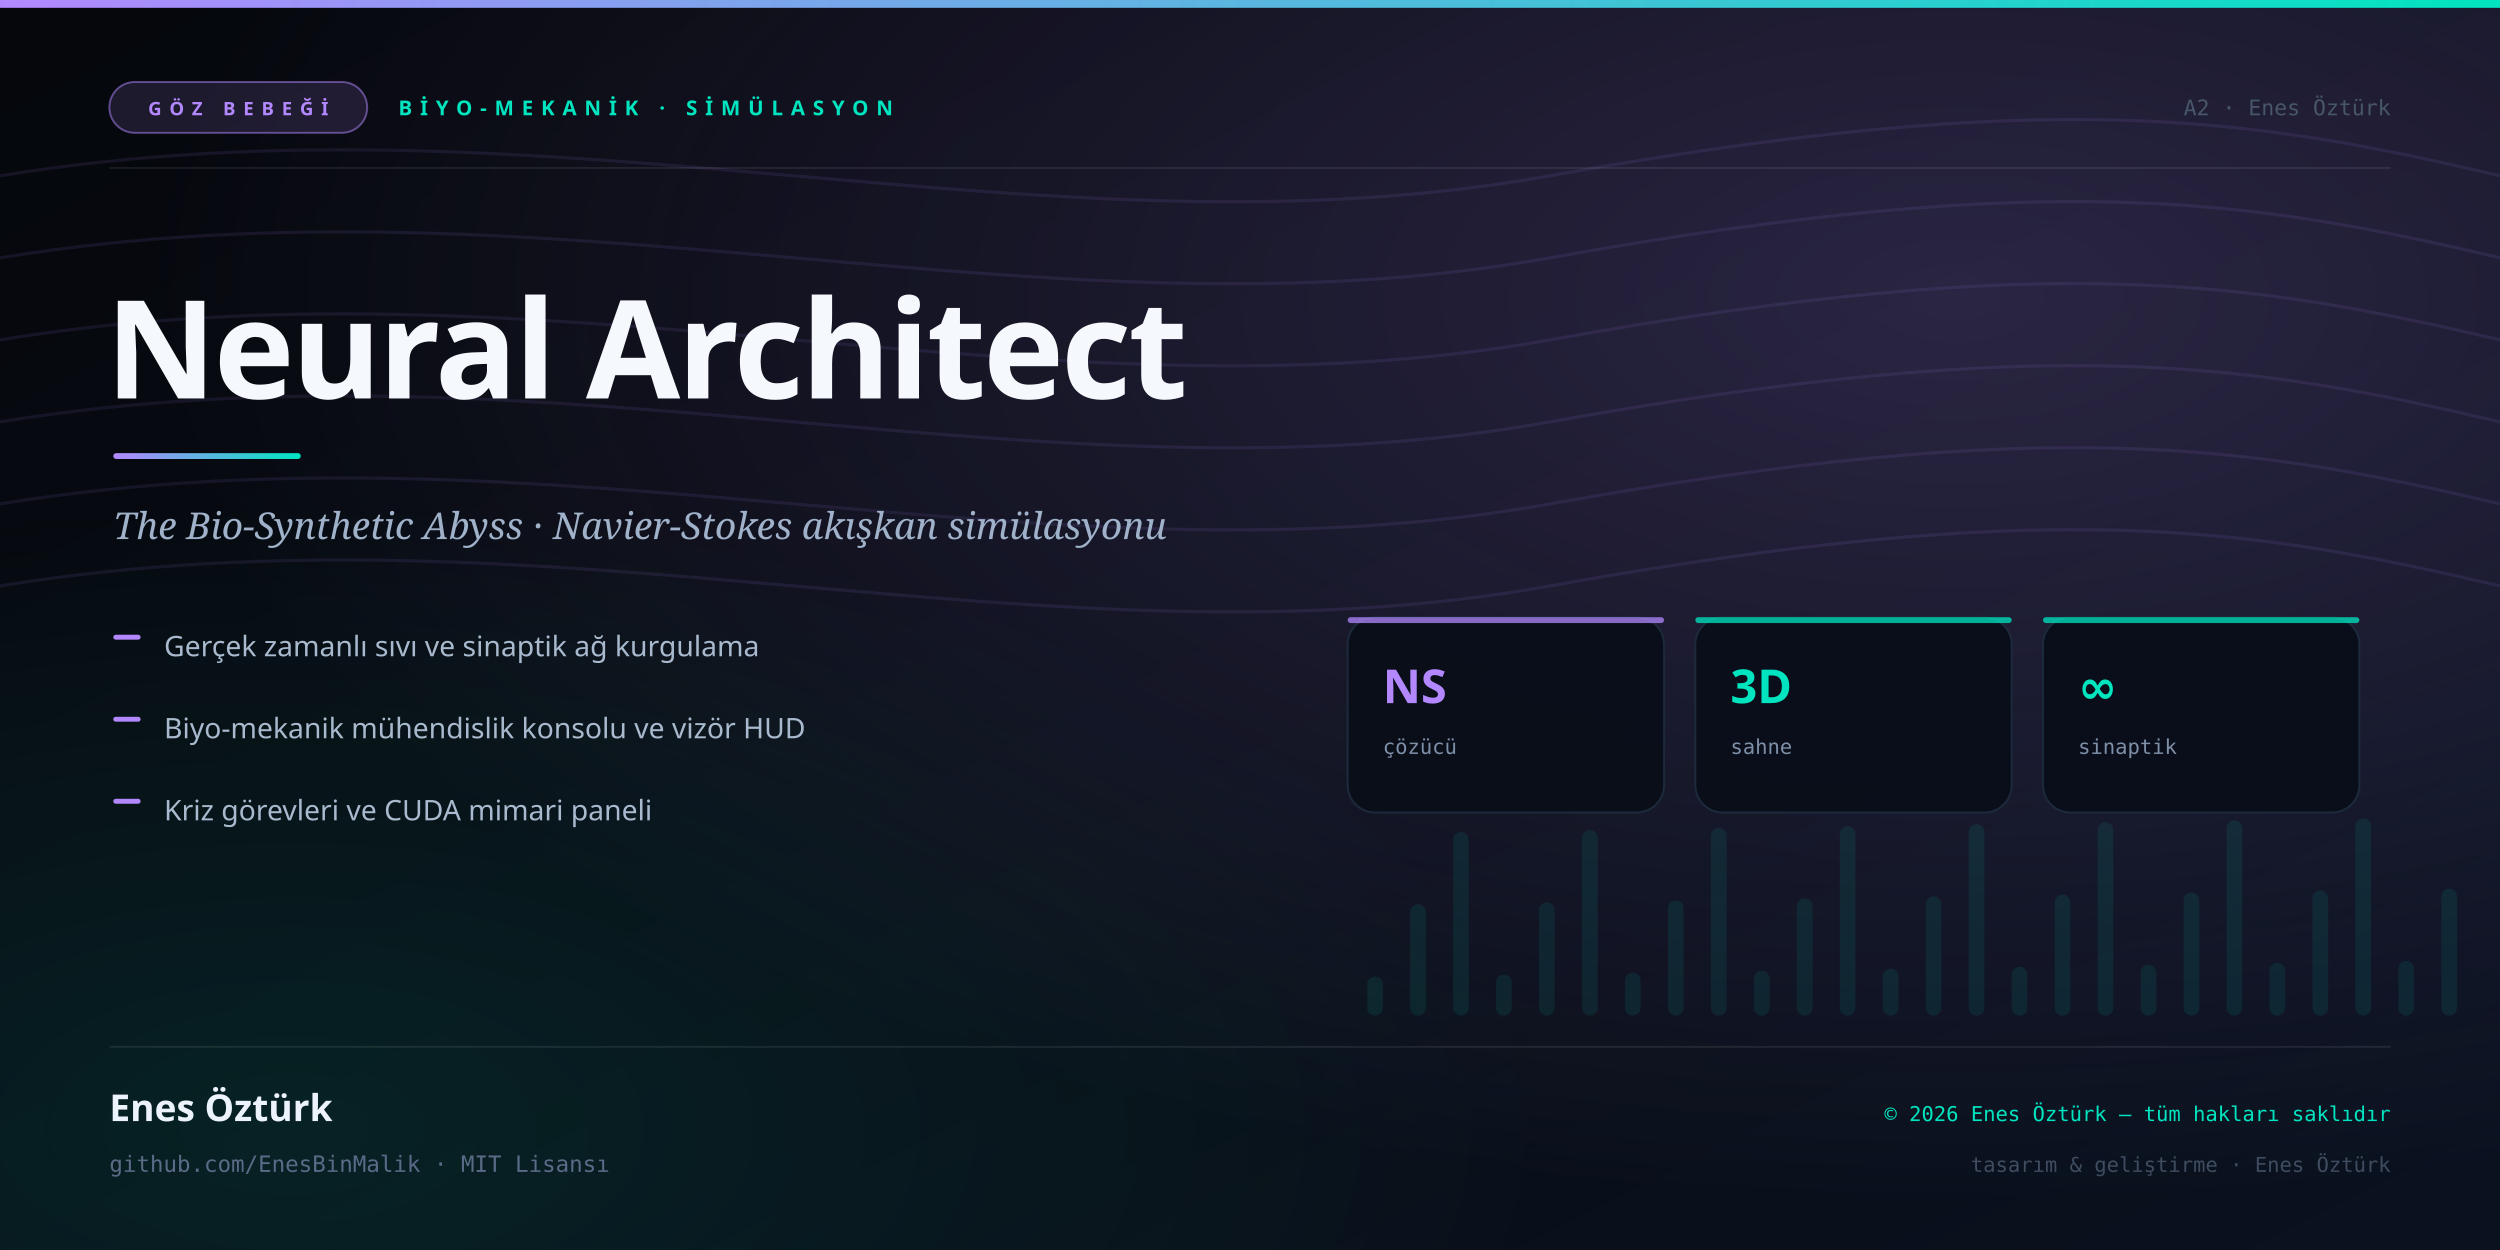
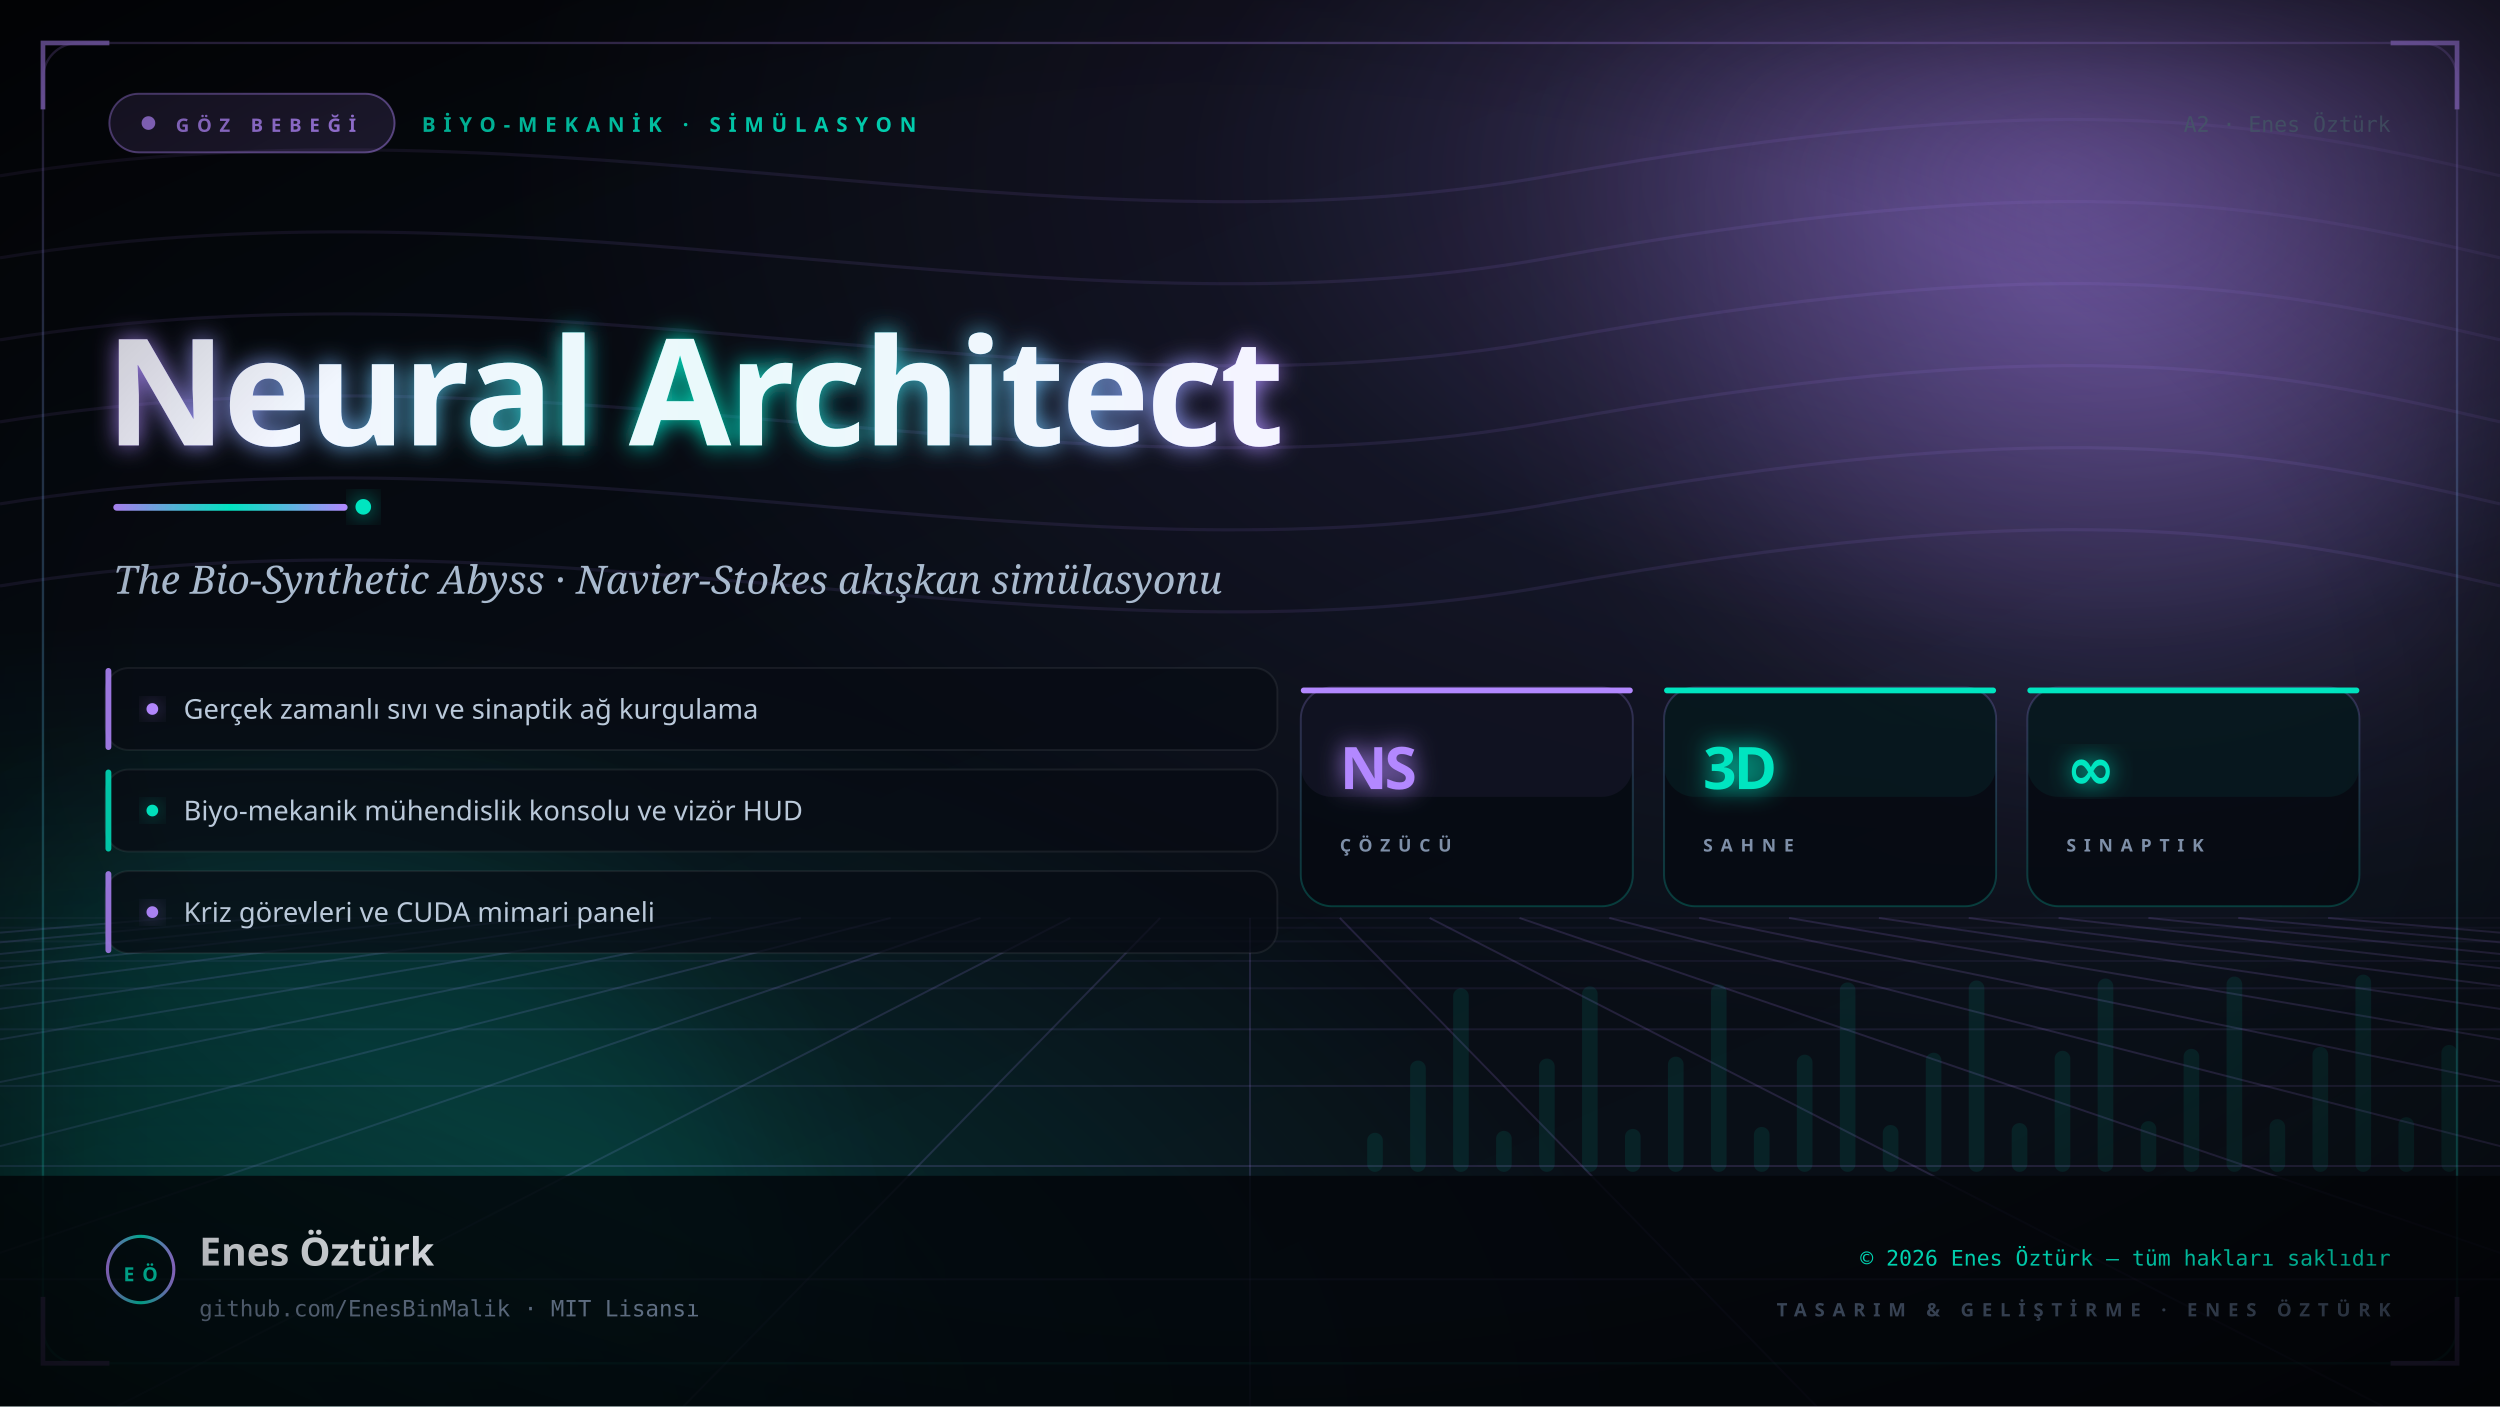
- <svg xmlns="http://www.w3.org/2000/svg" width="1280" height="640" viewBox="0 0 1280 640" role="img" aria-label="Neural Architect">
+ <svg xmlns="http://www.w3.org/2000/svg" width="1280" height="720" viewBox="0 0 1280 720" role="img" aria-label="Neural Architect">
  <style>.t{font-family:'Segoe UI',system-ui,sans-serif}.ttl{font-family:'Segoe UI',system-ui,sans-serif;font-weight:700;letter-spacing:-1.5px}.m{font-family:'Consolas',monospace}.cap{font-family:'Segoe UI',sans-serif;font-weight:700;letter-spacing:4px}.ser{font-family:Georgia,serif;font-style:italic}</style>
  <defs>
-     <linearGradient id="bg" x1="0" y1="0" x2="1" y2="1">
-       <stop offset="0" stop-color="#05070C" />
-       <stop offset="0.6" stop-color="#080D15" />
-       <stop offset="1" stop-color="#0A1220" />
+     <linearGradient id="bg" x1="0" y1="0" x2="0.8" y2="1">
+       <stop offset="0" stop-color="#04060A" />
+       <stop offset="0.45" stop-color="#070C14" />
+       <stop offset="1" stop-color="#0A1018" />
    </linearGradient>
    <linearGradient id="ac" x1="0" y1="0" x2="1" y2="0">
      <stop offset="0" stop-color="#B388FF" />
+       <stop offset="0.5" stop-color="#00E5C0" />
+       <stop offset="1" stop-color="#B388FF" />
+     </linearGradient>
+     <linearGradient id="acv" x1="0" y1="0" x2="0" y2="1">
+       <stop offset="0" stop-color="#B388FF" />
      <stop offset="1" stop-color="#00E5C0" />
    </linearGradient>
-     <radialGradient id="gl" cx="0.78" cy="0.24" r="0.72">
-       <stop offset="0" stop-color="#B388FF" stop-opacity="0.20" />
+     <radialGradient id="g1" cx="0.82" cy="0.12" r="0.62">
+       <stop offset="0" stop-color="#B388FF" stop-opacity="0.34" />
+       <stop offset="0.55" stop-color="#B388FF" stop-opacity="0.07" />
      <stop offset="1" stop-color="#B388FF" stop-opacity="0" />
    </radialGradient>
-     <radialGradient id="gl2" cx="0.12" cy="0.9" r="0.5">
-       <stop offset="0" stop-color="#00E5C0" stop-opacity="0.10" />
+     <radialGradient id="g2" cx="0.08" cy="1.02" r="0.58">
+       <stop offset="0" stop-color="#00E5C0" stop-opacity="0.22" />
      <stop offset="1" stop-color="#00E5C0" stop-opacity="0" />
    </radialGradient>
+     <radialGradient id="g3" cx="0.5" cy="0.5" r="0.5">
+       <stop offset="0" stop-color="#B388FF" stop-opacity="0.9" />
+       <stop offset="1" stop-color="#B388FF" stop-opacity="0" />
+     </radialGradient>
+     <radialGradient id="vig" cx="0.5" cy="0.5" r="0.78">
+       <stop offset="0.55" stop-color="#000000" stop-opacity="0" />
+       <stop offset="1" stop-color="#000000" stop-opacity="0.62" />
+     </radialGradient>
+     <filter id="blur40" x="-50%" y="-50%" width="200%" height="200%">
+       <feGaussianBlur stdDeviation="42" />
+     </filter>
+     <filter id="glow" x="-60%" y="-60%" width="220%" height="220%">
+       <feGaussianBlur stdDeviation="6" result="b" />
+       <feMerge>
+         <feMergeNode in="b" />
+         <feMergeNode in="SourceGraphic" />
+       </feMerge>
+     </filter>
+     <filter id="soft" x="-40%" y="-40%" width="180%" height="180%">
+       <feGaussianBlur stdDeviation="1.4" />
+     </filter>
  </defs>
-   <rect width="1280" height="640" fill="url(#bg)" />
-   <rect width="1280" height="640" fill="url(#gl)" />
-   <rect width="1280" height="640" fill="url(#gl2)" />
+   <rect width="1280" height="720" fill="url(#bg)" />
+   <g stroke="#B388FF" stroke-opacity="0.16" stroke-width="1">
+     <line x1="88" y1="470" x2="-2840" y2="720" />
+     <line x1="134" y1="470" x2="-2550" y2="720" />
+     <line x1="180" y1="470" x2="-2260" y2="720" />
+     <line x1="226" y1="470" x2="-1970" y2="720" />
+     <line x1="272" y1="470" x2="-1680" y2="720" />
+     <line x1="318" y1="470" x2="-1390" y2="720" />
+     <line x1="364" y1="470" x2="-1100" y2="720" />
+     <line x1="410" y1="470" x2="-810" y2="720" />
+     <line x1="456" y1="470" x2="-520" y2="720" />
+     <line x1="502" y1="470" x2="-230" y2="720" />
+     <line x1="548" y1="470" x2="60" y2="720" />
+     <line x1="594" y1="470" x2="350" y2="720" />
+     <line x1="640" y1="470" x2="640" y2="720" />
+     <line x1="686" y1="470" x2="930" y2="720" />
+     <line x1="732" y1="470" x2="1220" y2="720" />
+     <line x1="778" y1="470" x2="1510" y2="720" />
+     <line x1="824" y1="470" x2="1800" y2="720" />
+     <line x1="870" y1="470" x2="2090" y2="720" />
+     <line x1="916" y1="470" x2="2380" y2="720" />
+     <line x1="962" y1="470" x2="2670" y2="720" />
+     <line x1="1008" y1="470" x2="2960" y2="720" />
+     <line x1="1054" y1="470" x2="3250" y2="720" />
+     <line x1="1100" y1="470" x2="3540" y2="720" />
+     <line x1="1146" y1="470" x2="3830" y2="720" />
+     <line x1="1192" y1="470" x2="4120" y2="720" />
+     <line x1="0" y1="470" x2="1280" y2="470" stroke-opacity="0.05" />
+     <line x1="0" y1="475" x2="1280" y2="475" stroke-opacity="0.05" />
+     <line x1="0" y1="482" x2="1280" y2="482" stroke-opacity="0.06" />
+     <line x1="0" y1="492" x2="1280" y2="492" stroke-opacity="0.07" />
+     <line x1="0" y1="506" x2="1280" y2="506" stroke-opacity="0.08" />
+     <line x1="0" y1="527" x2="1280" y2="527" stroke-opacity="0.10" />
+     <line x1="0" y1="556" x2="1280" y2="556" stroke-opacity="0.12" />
+     <line x1="0" y1="597" x2="1280" y2="597" stroke-opacity="0.16" />
+     <line x1="0" y1="655" x2="1280" y2="655" stroke-opacity="0.20" />
+   </g>
+   <circle cx="1090" cy="110" r="300" fill="url(#g3)" opacity="0.5" filter="url(#blur40)" />
+   <circle cx="150" cy="680" r="260" fill="#00E5C0" fill-opacity="0.10" filter="url(#blur40)" />
+   <rect width="1280" height="720" fill="url(#g1)" />
+   <rect width="1280" height="720" fill="url(#g2)" />
  <path d="M0 90 C 281.6 44, 537.6 136, 793.6 90 S 1152.0 60, 1280 90" fill="none" stroke="#B388FF" stroke-opacity="0.10" stroke-width="1.6" />
  <path d="M0 132 C 281.6 86, 537.6 178, 793.6 132 S 1152.0 102, 1280 132" fill="none" stroke="#B388FF" stroke-opacity="0.10" stroke-width="1.6" />
  <path d="M0 174 C 281.6 128, 537.6 220, 793.6 174 S 1152.0 144, 1280 174" fill="none" stroke="#B388FF" stroke-opacity="0.10" stroke-width="1.6" />
  <path d="M0 216 C 281.6 170, 537.6 262, 793.6 216 S 1152.0 186, 1280 216" fill="none" stroke="#B388FF" stroke-opacity="0.10" stroke-width="1.6" />
  <path d="M0 258 C 281.6 212, 537.6 304, 793.6 258 S 1152.0 228, 1280 258" fill="none" stroke="#B388FF" stroke-opacity="0.10" stroke-width="1.6" />
  <path d="M0 300 C 281.6 254, 537.6 346, 793.6 300 S 1152.0 270, 1280 300" fill="none" stroke="#B388FF" stroke-opacity="0.10" stroke-width="1.6" />
-   <rect x="700" y="500" width="8" height="20" rx="4" fill="#00E5C0" fill-opacity="0.09" />
-   <rect x="722" y="463" width="8" height="57" rx="4" fill="#00E5C0" fill-opacity="0.09" />
-   <rect x="744" y="426" width="8" height="94" rx="4" fill="#00E5C0" fill-opacity="0.09" />
-   <rect x="766" y="499" width="8" height="21" rx="4" fill="#00E5C0" fill-opacity="0.09" />
-   <rect x="788" y="462" width="8" height="58" rx="4" fill="#00E5C0" fill-opacity="0.09" />
-   <rect x="810" y="425" width="8" height="95" rx="4" fill="#00E5C0" fill-opacity="0.09" />
-   <rect x="832" y="498" width="8" height="22" rx="4" fill="#00E5C0" fill-opacity="0.09" />
-   <rect x="854" y="461" width="8" height="59" rx="4" fill="#00E5C0" fill-opacity="0.09" />
-   <rect x="876" y="424" width="8" height="96" rx="4" fill="#00E5C0" fill-opacity="0.09" />
-   <rect x="898" y="497" width="8" height="23" rx="4" fill="#00E5C0" fill-opacity="0.09" />
-   <rect x="920" y="460" width="8" height="60" rx="4" fill="#00E5C0" fill-opacity="0.09" />
-   <rect x="942" y="423" width="8" height="97" rx="4" fill="#00E5C0" fill-opacity="0.09" />
-   <rect x="964" y="496" width="8" height="24" rx="4" fill="#00E5C0" fill-opacity="0.09" />
-   <rect x="986" y="459" width="8" height="61" rx="4" fill="#00E5C0" fill-opacity="0.09" />
-   <rect x="1008" y="422" width="8" height="98" rx="4" fill="#00E5C0" fill-opacity="0.09" />
-   <rect x="1030" y="495" width="8" height="25" rx="4" fill="#00E5C0" fill-opacity="0.09" />
-   <rect x="1052" y="458" width="8" height="62" rx="4" fill="#00E5C0" fill-opacity="0.09" />
-   <rect x="1074" y="421" width="8" height="99" rx="4" fill="#00E5C0" fill-opacity="0.09" />
-   <rect x="1096" y="494" width="8" height="26" rx="4" fill="#00E5C0" fill-opacity="0.09" />
-   <rect x="1118" y="457" width="8" height="63" rx="4" fill="#00E5C0" fill-opacity="0.09" />
-   <rect x="1140" y="420" width="8" height="100" rx="4" fill="#00E5C0" fill-opacity="0.09" />
-   <rect x="1162" y="493" width="8" height="27" rx="4" fill="#00E5C0" fill-opacity="0.09" />
-   <rect x="1184" y="456" width="8" height="64" rx="4" fill="#00E5C0" fill-opacity="0.09" />
-   <rect x="1206" y="419" width="8" height="101" rx="4" fill="#00E5C0" fill-opacity="0.09" />
-   <rect x="1228" y="492" width="8" height="28" rx="4" fill="#00E5C0" fill-opacity="0.09" />
-   <rect x="1250" y="455" width="8" height="65" rx="4" fill="#00E5C0" fill-opacity="0.09" />
-   <rect x="0" y="0" width="1280" height="4" fill="url(#ac)" />
-   <rect x="56" y="42" width="132" height="26" rx="13" fill="#B388FF" fill-opacity="0.14" stroke="#B388FF" stroke-opacity="0.5" />
-   <text x="122" y="59" text-anchor="middle" class="cap" font-size="9.5" fill="#B388FF">GÖZ BEBEĞİ</text>
-   <text x="204" y="59" class="cap" font-size="10.5" fill="#00E5C0">BİYO-MEKANİK · SİMÜLASYON</text>
-   <text x="1224" y="59" text-anchor="end" class="m" font-size="11" fill="#48566B">A2 · Enes Öztürk</text>
-   <line x1="56" y1="86" x2="1224" y2="86" stroke="#FFFFFF" stroke-opacity="0.08" />
-   <text x="54" y="204" class="ttl" font-size="70" fill="#F5F8FC">Neural Architect</text>
-   <rect x="58" y="232" width="96" height="3" rx="1.5" fill="url(#ac)" />
-   <text x="58" y="276" class="ser" font-size="19" fill="#9FB2CA">The Bio-Synthetic Abyss · Navier-Stokes akışkan simülasyonu</text>
-   <rect x="58" y="325" width="14" height="2.5" rx="1.25" fill="#B388FF" />
-   <text x="84" y="336" class="t" font-size="14.5" fill="#A9BACE">Gerçek zamanlı sıvı ve sinaptik ağ kurgulama</text>
-   <rect x="58" y="367" width="14" height="2.5" rx="1.25" fill="#B388FF" />
-   <text x="84" y="378" class="t" font-size="14.5" fill="#A9BACE">Biyo-mekanik mühendislik konsolu ve vizör HUD</text>
-   <rect x="58" y="409" width="14" height="2.5" rx="1.25" fill="#B388FF" />
-   <text x="84" y="420" class="t" font-size="14.5" fill="#A9BACE">Kriz görevleri ve CUDA mimari paneli</text>
-   <rect x="690" y="316" width="162" height="100" rx="14" fill="#080E18" fill-opacity="0.92" stroke="#1C2A3C" />
-   <rect x="690" y="316" width="162" height="3" rx="1.5" fill="#B388FF" fill-opacity="0.75" />
-   <text x="708" y="360" class="t" font-size="24" font-weight="700" fill="#B388FF">NS</text>
-   <text x="708" y="386" class="m" font-size="10.5" fill="#7E8FA8">çözücü</text>
-   <rect x="868" y="316" width="162" height="100" rx="14" fill="#080E18" fill-opacity="0.92" stroke="#1C2A3C" />
-   <rect x="868" y="316" width="162" height="3" rx="1.5" fill="#00E5C0" fill-opacity="0.75" />
-   <text x="886" y="360" class="t" font-size="24" font-weight="700" fill="#00E5C0">3D</text>
-   <text x="886" y="386" class="m" font-size="10.5" fill="#7E8FA8">sahne</text>
-   <rect x="1046" y="316" width="162" height="100" rx="14" fill="#080E18" fill-opacity="0.92" stroke="#1C2A3C" />
-   <rect x="1046" y="316" width="162" height="3" rx="1.5" fill="#00E5C0" fill-opacity="0.75" />
-   <text x="1064" y="360" class="t" font-size="24" font-weight="700" fill="#00E5C0">∞</text>
-   <text x="1064" y="386" class="m" font-size="10.5" fill="#7E8FA8">sinaptik</text>
-   <line x1="56" y1="536" x2="1224" y2="536" stroke="#FFFFFF" stroke-opacity="0.08" />
-   <text x="56" y="574" class="t" font-size="19" font-weight="600" fill="#EDF3FA">Enes Öztürk</text>
-   <text x="56" y="600" class="m" font-size="11.5" fill="#5A6B88">github.com/EnesBinMalik · MIT Lisansı</text>
-   <text x="1224" y="574" text-anchor="end" class="m" font-size="10.5" fill="#00E5C0">© 2026 Enes Öztürk — tüm hakları saklıdır</text>
-   <text x="1224" y="600" text-anchor="end" class="m" font-size="10.5" fill="#3F4C60">tasarım &amp; geliştirme · Enes Öztürk</text>
+   <rect x="700" y="580" width="8" height="20" rx="4" fill="#00E5C0" fill-opacity="0.09" />
+   <rect x="722" y="543" width="8" height="57" rx="4" fill="#00E5C0" fill-opacity="0.09" />
+   <rect x="744" y="506" width="8" height="94" rx="4" fill="#00E5C0" fill-opacity="0.09" />
+   <rect x="766" y="579" width="8" height="21" rx="4" fill="#00E5C0" fill-opacity="0.09" />
+   <rect x="788" y="542" width="8" height="58" rx="4" fill="#00E5C0" fill-opacity="0.09" />
+   <rect x="810" y="505" width="8" height="95" rx="4" fill="#00E5C0" fill-opacity="0.09" />
+   <rect x="832" y="578" width="8" height="22" rx="4" fill="#00E5C0" fill-opacity="0.09" />
+   <rect x="854" y="541" width="8" height="59" rx="4" fill="#00E5C0" fill-opacity="0.09" />
+   <rect x="876" y="504" width="8" height="96" rx="4" fill="#00E5C0" fill-opacity="0.09" />
+   <rect x="898" y="577" width="8" height="23" rx="4" fill="#00E5C0" fill-opacity="0.09" />
+   <rect x="920" y="540" width="8" height="60" rx="4" fill="#00E5C0" fill-opacity="0.09" />
+   <rect x="942" y="503" width="8" height="97" rx="4" fill="#00E5C0" fill-opacity="0.09" />
+   <rect x="964" y="576" width="8" height="24" rx="4" fill="#00E5C0" fill-opacity="0.09" />
+   <rect x="986" y="539" width="8" height="61" rx="4" fill="#00E5C0" fill-opacity="0.09" />
+   <rect x="1008" y="502" width="8" height="98" rx="4" fill="#00E5C0" fill-opacity="0.09" />
+   <rect x="1030" y="575" width="8" height="25" rx="4" fill="#00E5C0" fill-opacity="0.09" />
+   <rect x="1052" y="538" width="8" height="62" rx="4" fill="#00E5C0" fill-opacity="0.09" />
+   <rect x="1074" y="501" width="8" height="99" rx="4" fill="#00E5C0" fill-opacity="0.09" />
+   <rect x="1096" y="574" width="8" height="26" rx="4" fill="#00E5C0" fill-opacity="0.09" />
+   <rect x="1118" y="537" width="8" height="63" rx="4" fill="#00E5C0" fill-opacity="0.09" />
+   <rect x="1140" y="500" width="8" height="100" rx="4" fill="#00E5C0" fill-opacity="0.09" />
+   <rect x="1162" y="573" width="8" height="27" rx="4" fill="#00E5C0" fill-opacity="0.09" />
+   <rect x="1184" y="536" width="8" height="64" rx="4" fill="#00E5C0" fill-opacity="0.09" />
+   <rect x="1206" y="499" width="8" height="101" rx="4" fill="#00E5C0" fill-opacity="0.09" />
+   <rect x="1228" y="572" width="8" height="28" rx="4" fill="#00E5C0" fill-opacity="0.09" />
+   <rect x="1250" y="535" width="8" height="65" rx="4" fill="#00E5C0" fill-opacity="0.09" />
+   <rect x="22" y="22" width="1236" height="676" rx="18" fill="none" stroke="url(#acv)" stroke-opacity="0.30" stroke-width="1.2" />
+   <path d="M22 56 L22 22 L56 22" fill="none" stroke="#B388FF" stroke-width="2.4" stroke-opacity="0.85" />
+   <path d="M1258 56 L1258 22 L1224 22" fill="none" stroke="#B388FF" stroke-width="2.4" stroke-opacity="0.85" />
+   <path d="M22 664 L22 698 L56 698" fill="none" stroke="#B388FF" stroke-width="2.4" stroke-opacity="0.85" />
+   <path d="M1258 664 L1258 698 L1224 698" fill="none" stroke="#B388FF" stroke-width="2.4" stroke-opacity="0.85" />
+   <rect x="56" y="48" width="146" height="30" rx="15" fill="#B388FF" fill-opacity="0.16" stroke="#B388FF" stroke-opacity="0.55" />
+   <circle cx="76" cy="63" r="3.5" fill="#B388FF" />
+   <text x="90" y="67.5" class="cap" font-size="9.5" fill="#B388FF">GÖZ BEBEĞİ</text>
+   <text x="216" y="67.5" class="cap" font-size="10.5" fill="#00E5C0" fill-opacity="0.9">BİYO-MEKANİK · SİMÜLASYON</text>
+   <text x="1224" y="67.5" text-anchor="end" class="m" font-size="11" fill="#5A6B88">A2 · Enes Öztürk</text>
+   <line x1="56" y1="98" x2="1224" y2="98" stroke="url(#ac)" stroke-opacity="0.35" />
+   <text x="54" y="228" class="ttl" font-size="76" fill="url(#ac)" filter="url(#glow)">Neural Architect</text>
+   <text x="54" y="228" class="ttl" font-size="76" fill="#F8FBFF" fill-opacity="0.94">Neural Architect</text>
+   <rect x="58" y="258" width="120" height="3.5" rx="1.75" fill="url(#ac)" />
+   <circle cx="186" cy="259.5" r="4" fill="#00E5C0" filter="url(#glow)" />
+   <text x="58" y="304" class="ser" font-size="20" fill="#A9BACE">The Bio-Synthetic Abyss · Navier-Stokes akışkan simülasyonu</text>
+   <rect x="54" y="342" width="600" height="42" rx="12" fill="#070C14" fill-opacity="0.72" stroke="#FFFFFF" stroke-opacity="0.07" />
+   <rect x="54" y="342" width="3" height="42" rx="1.5" fill="#B388FF" fill-opacity="0.9" />
+   <circle cx="78" cy="363" r="3" fill="#B388FF" filter="url(#glow)" />
+   <text x="94" y="368" class="t" font-size="14" fill="#BAC9DA">Gerçek zamanlı sıvı ve sinaptik ağ kurgulama</text>
+   <rect x="54" y="394" width="600" height="42" rx="12" fill="#070C14" fill-opacity="0.72" stroke="#FFFFFF" stroke-opacity="0.07" />
+   <rect x="54" y="394" width="3" height="42" rx="1.5" fill="#00E5C0" fill-opacity="0.9" />
+   <circle cx="78" cy="415" r="3" fill="#00E5C0" filter="url(#glow)" />
+   <text x="94" y="420" class="t" font-size="14" fill="#BAC9DA">Biyo-mekanik mühendislik konsolu ve vizör HUD</text>
+   <rect x="54" y="446" width="600" height="42" rx="12" fill="#070C14" fill-opacity="0.72" stroke="#FFFFFF" stroke-opacity="0.07" />
+   <rect x="54" y="446" width="3" height="42" rx="1.5" fill="#B388FF" fill-opacity="0.9" />
+   <circle cx="78" cy="467" r="3" fill="#B388FF" filter="url(#glow)" />
+   <text x="94" y="472" class="t" font-size="14" fill="#BAC9DA">Kriz görevleri ve CUDA mimari paneli</text>
+   <rect x="666" y="352" width="170" height="112" rx="16" fill="#060A12" fill-opacity="0.9" stroke="url(#acv)" stroke-opacity="0.22" />
+   <rect x="666" y="352" width="170" height="3" rx="1.5" fill="#B388FF" />
+   <rect x="666" y="352" width="170" height="56" rx="16" fill="#B388FF" fill-opacity="0.06" />
+   <text x="686" y="404" class="ttl" font-size="30" fill="#B388FF" filter="url(#glow)">NS</text>
+   <text x="686" y="436" class="cap" font-size="9" fill="#7E8FA8">ÇÖZÜCÜ</text>
+   <rect x="852" y="352" width="170" height="112" rx="16" fill="#060A12" fill-opacity="0.9" stroke="url(#acv)" stroke-opacity="0.22" />
+   <rect x="852" y="352" width="170" height="3" rx="1.5" fill="#00E5C0" />
+   <rect x="852" y="352" width="170" height="56" rx="16" fill="#00E5C0" fill-opacity="0.06" />
+   <text x="872" y="404" class="ttl" font-size="30" fill="#00E5C0" filter="url(#glow)">3D</text>
+   <text x="872" y="436" class="cap" font-size="9" fill="#7E8FA8">SAHNE</text>
+   <rect x="1038" y="352" width="170" height="112" rx="16" fill="#060A12" fill-opacity="0.9" stroke="url(#acv)" stroke-opacity="0.22" />
+   <rect x="1038" y="352" width="170" height="3" rx="1.5" fill="#00E5C0" />
+   <rect x="1038" y="352" width="170" height="56" rx="16" fill="#00E5C0" fill-opacity="0.06" />
+   <text x="1058" y="404" class="ttl" font-size="30" fill="#00E5C0" filter="url(#glow)">∞</text>
+   <text x="1058" y="436" class="cap" font-size="9" fill="#7E8FA8">SINAPTIK</text>
+   <rect x="0" y="602" width="1280" height="118" fill="#03060A" fill-opacity="0.82" />
+   <line x1="0" y1="602" x2="1280" y2="602" stroke="url(#ac)" stroke-opacity="0.5" />
+   <circle cx="72" cy="650" r="17" fill="none" stroke="url(#ac)" stroke-width="1.6" />
+   <text x="72" y="656" text-anchor="middle" class="cap" font-size="10" fill="#00E5C0">EÖ</text>
+   <text x="102" y="648" class="t" font-size="20" font-weight="600" fill="#F2F6FB">Enes Öztürk</text>
+   <text x="102" y="674" class="m" font-size="11.5" fill="#6B7C93">github.com/EnesBinMalik · MIT Lisansı</text>
+   <text x="1224" y="648" text-anchor="end" class="m" font-size="11" fill="#00E5C0">© 2026 Enes Öztürk — tüm hakları saklıdır</text>
+   <text x="1224" y="674" text-anchor="end" class="cap" font-size="9.5" fill="#3F4C60">TASARIM &amp; GELİŞTİRME · ENES ÖZTÜRK</text>
+   <rect width="1280" height="720" fill="url(#vig)" />
</svg>
